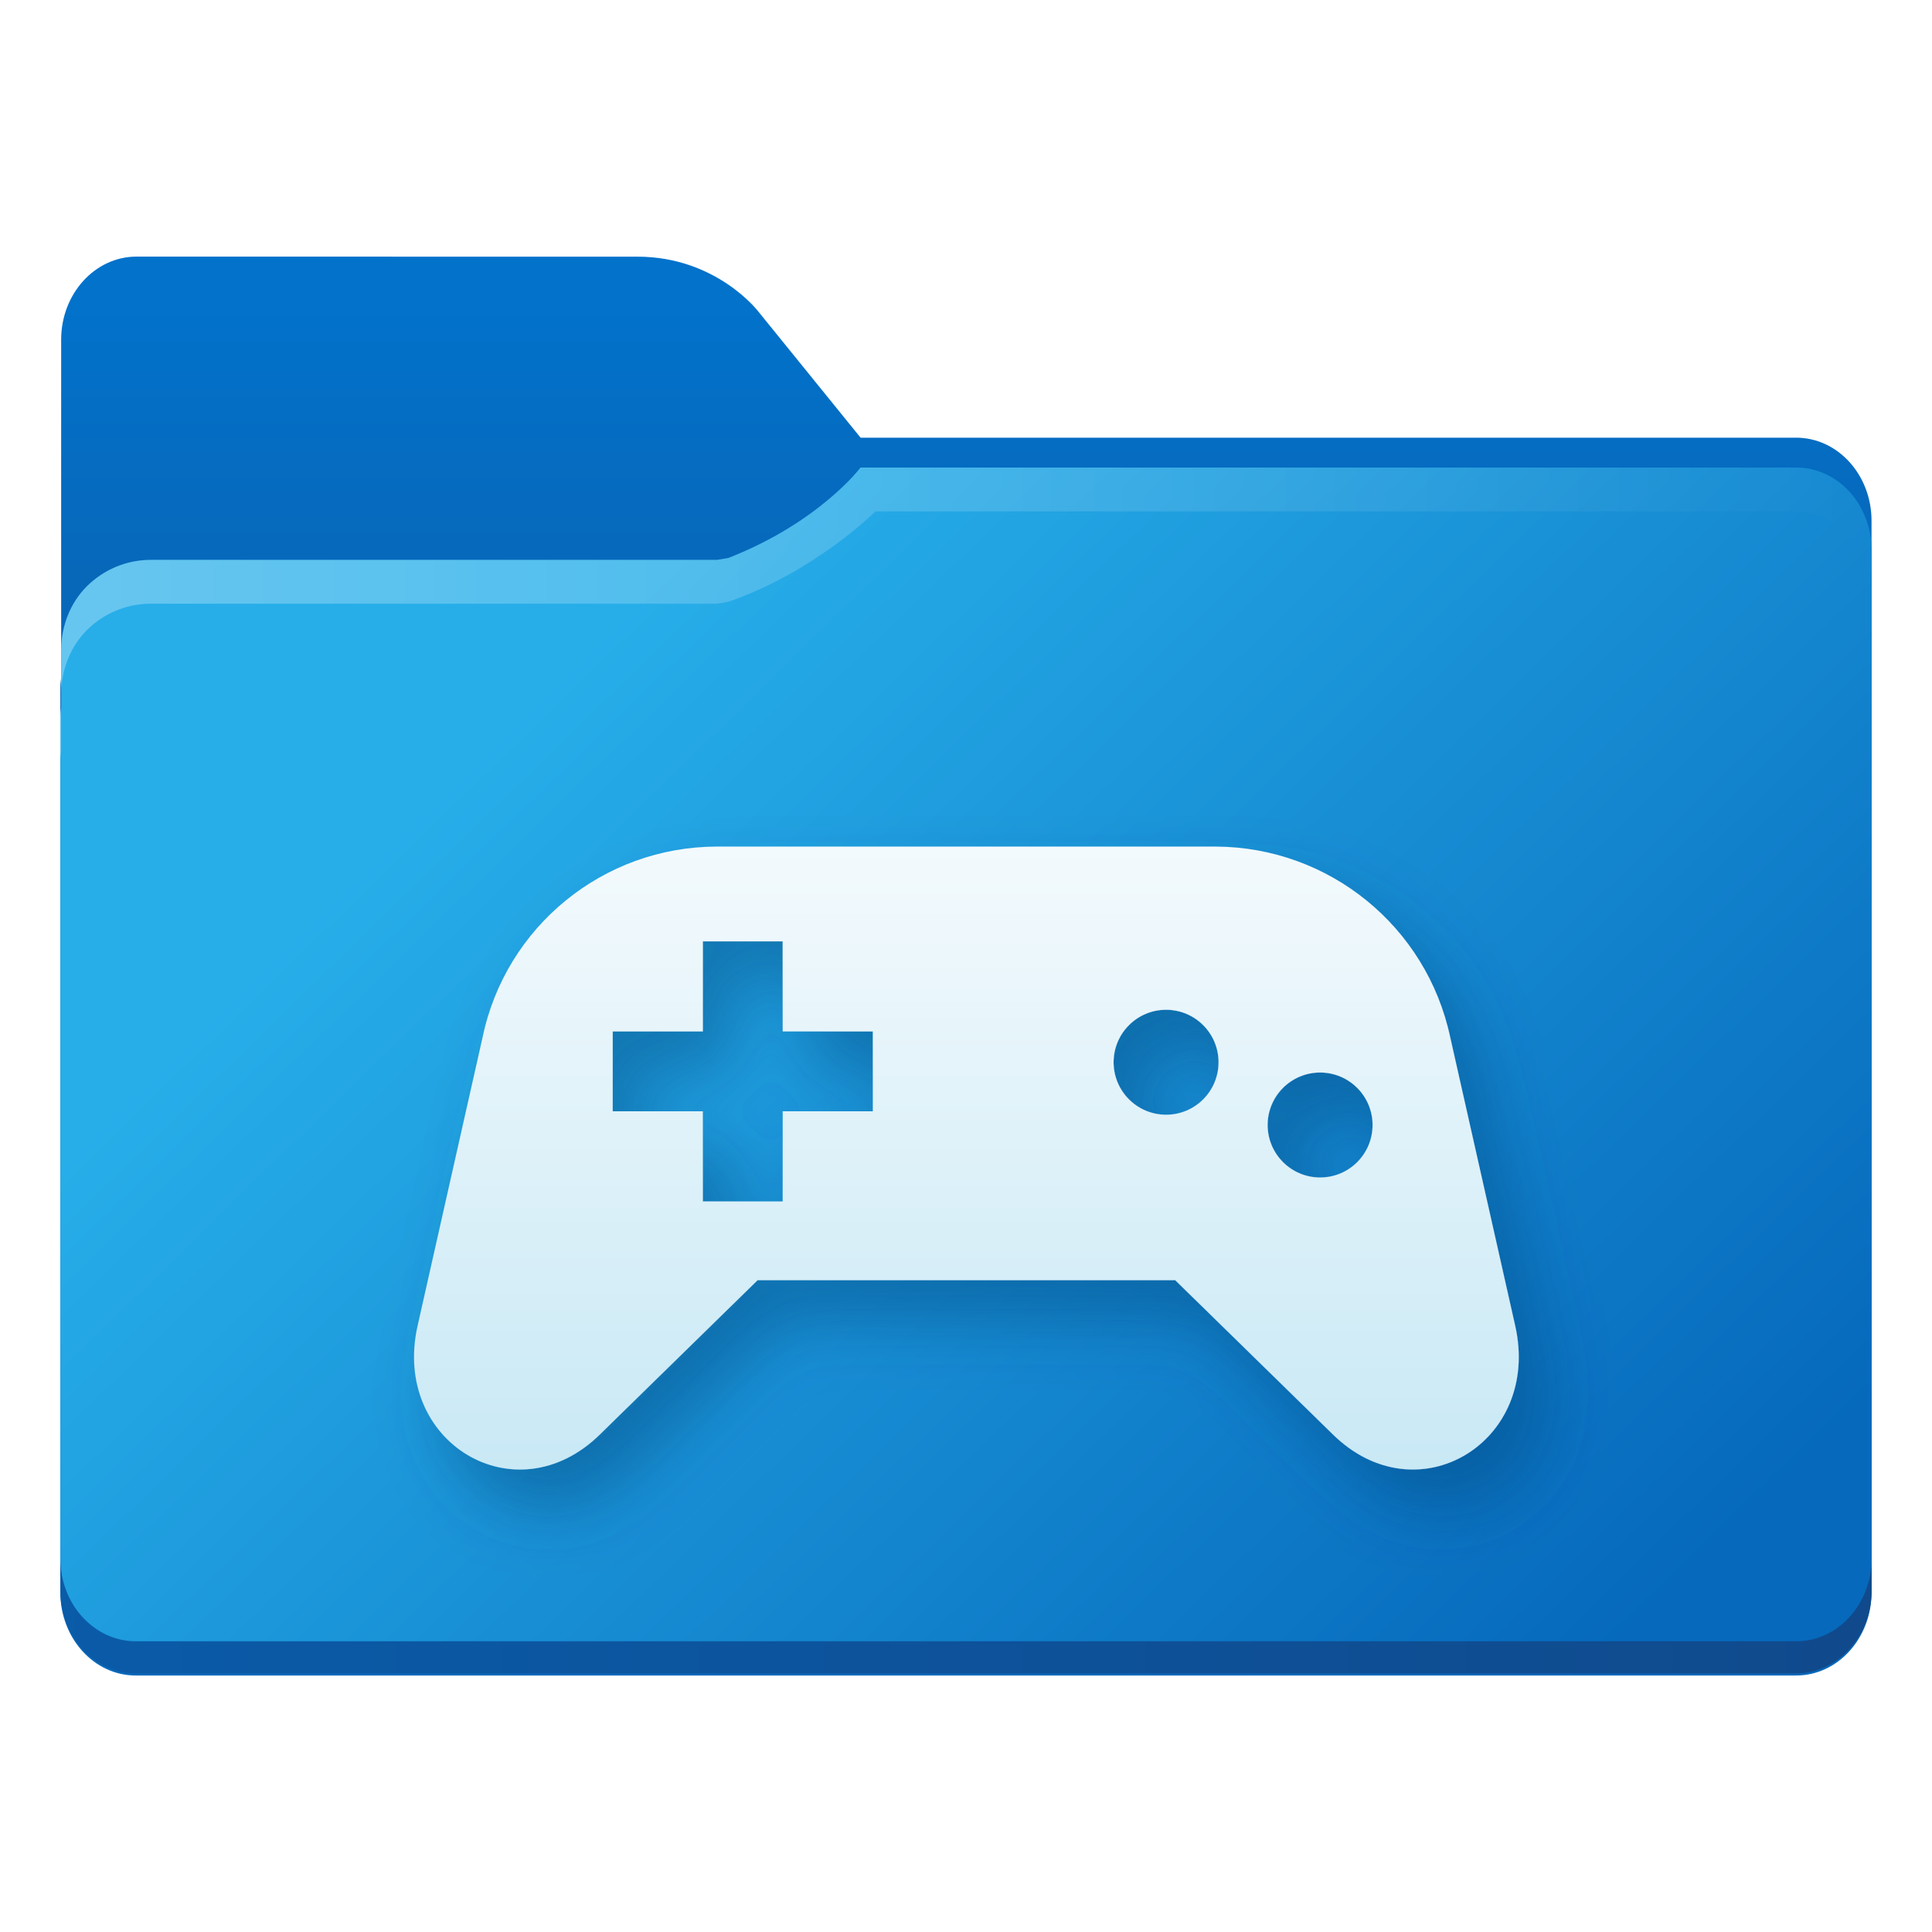
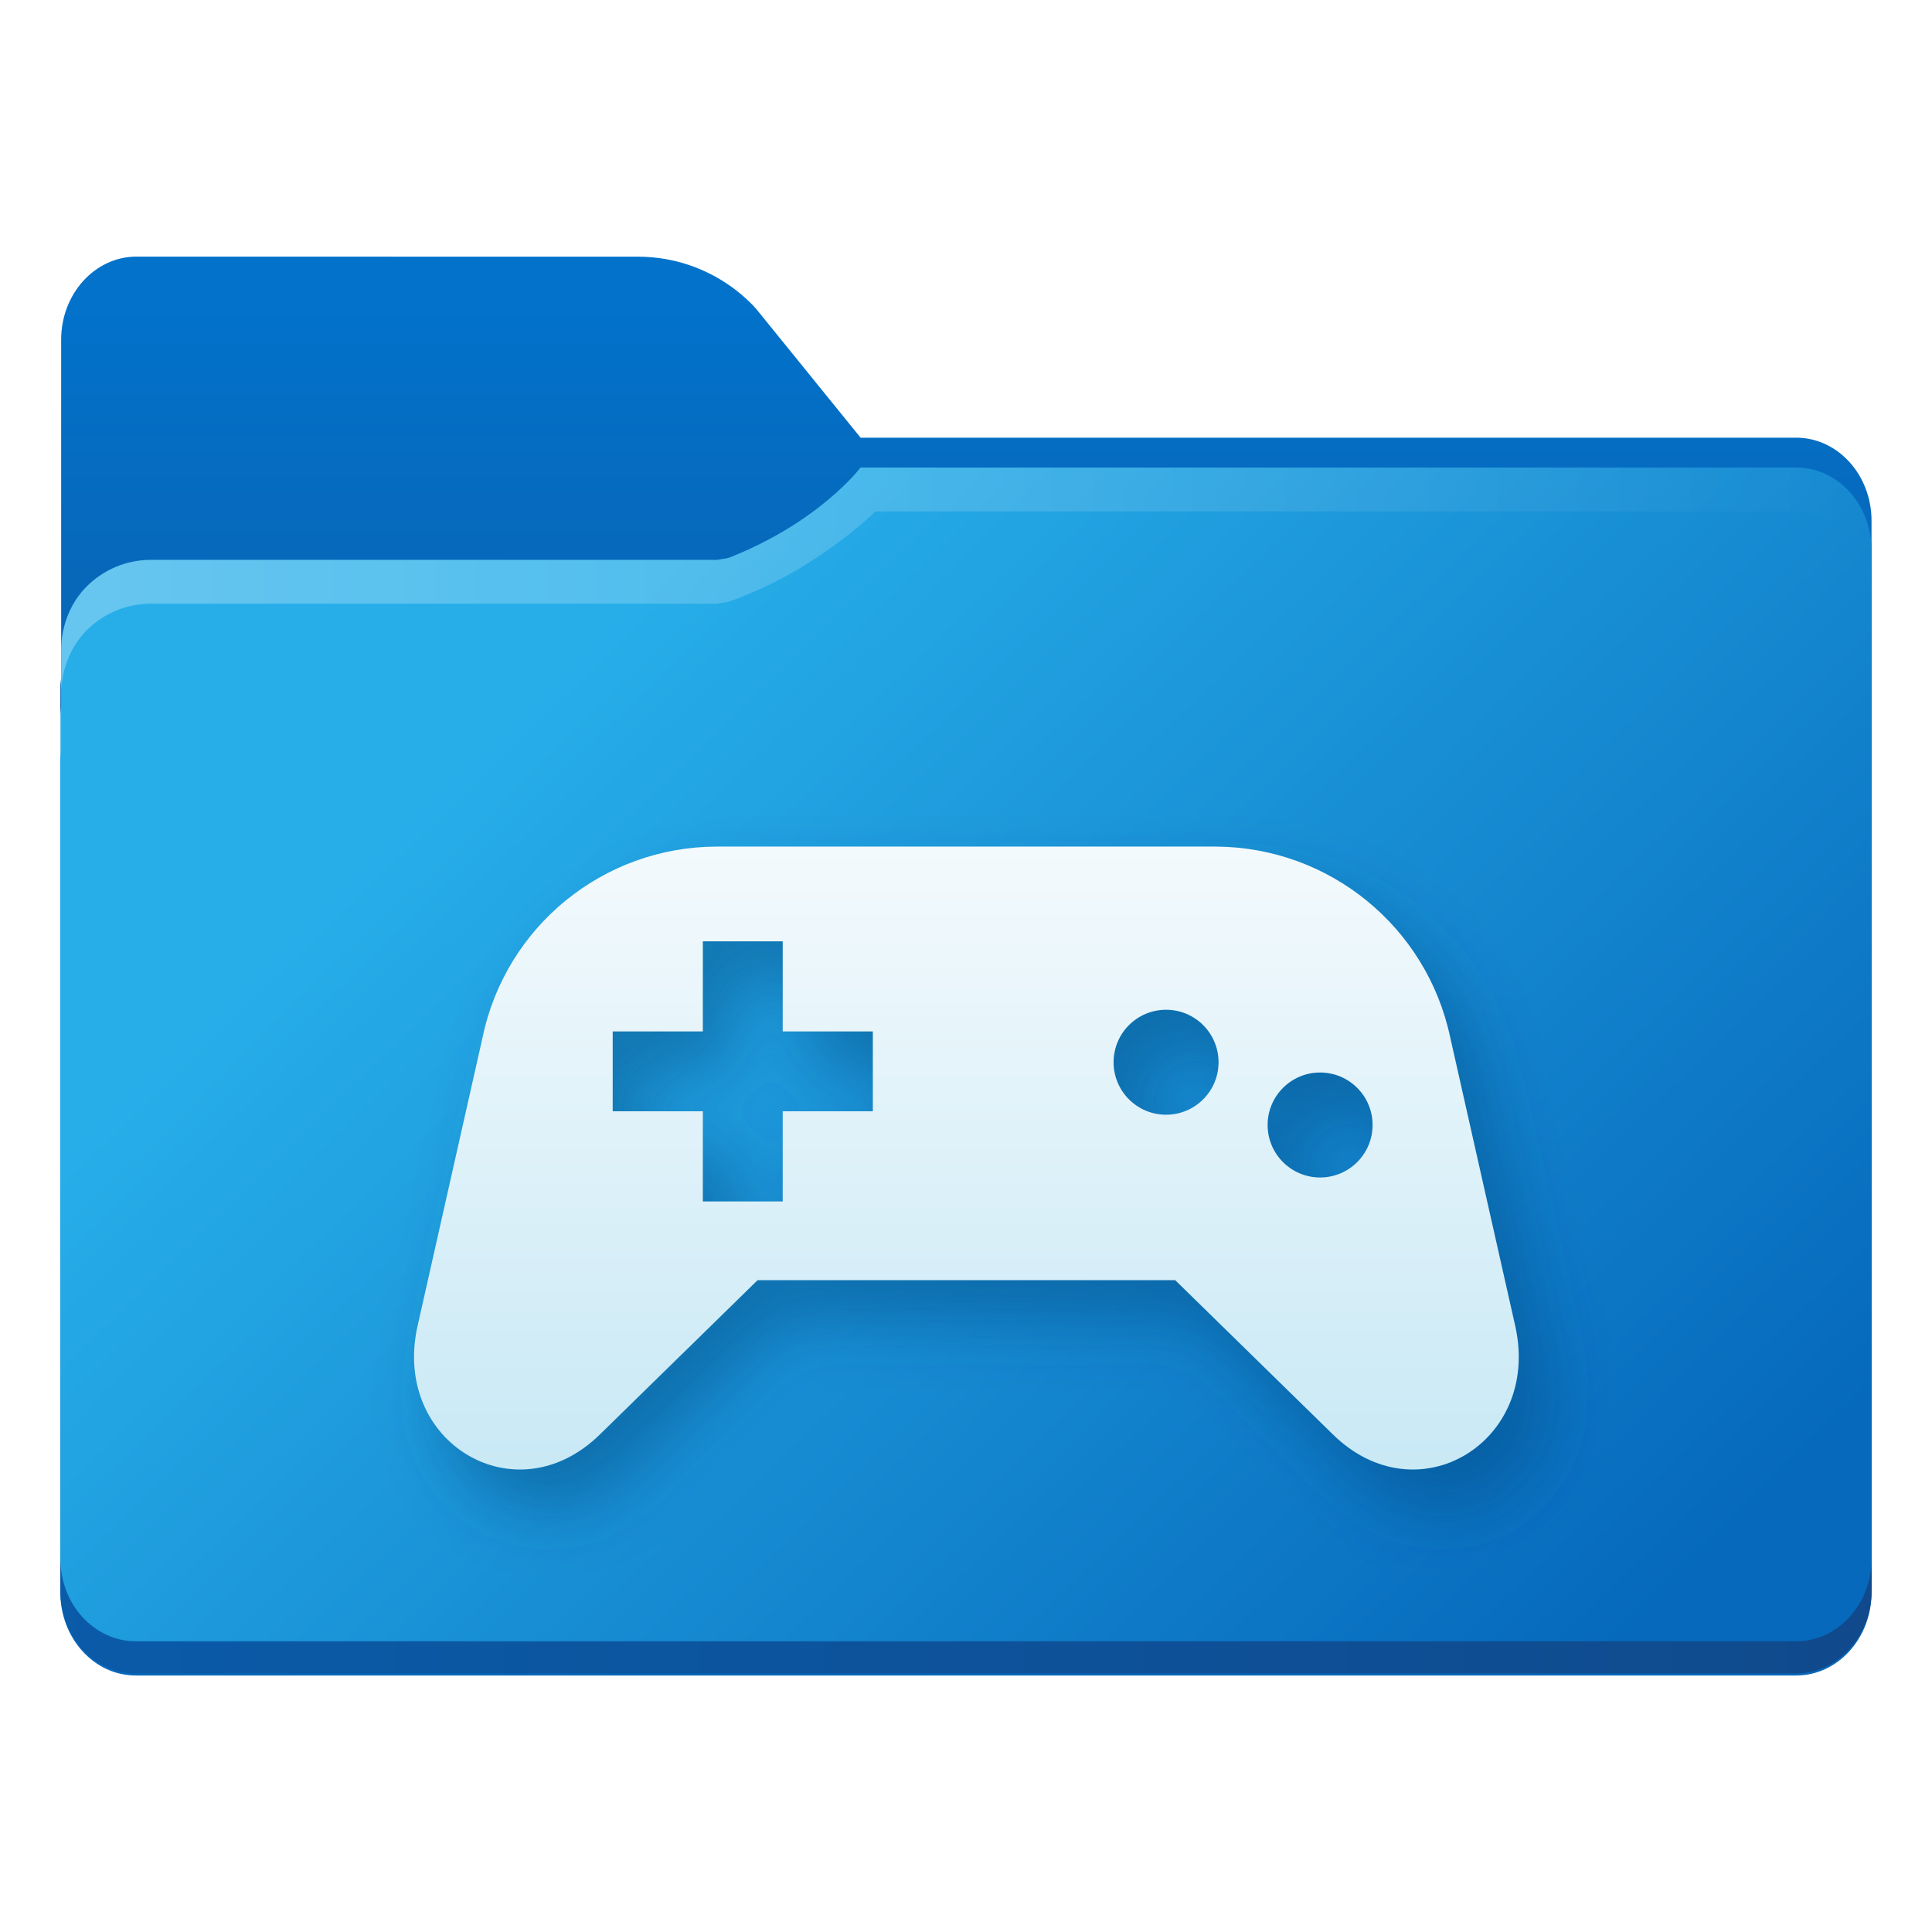
<svg xmlns="http://www.w3.org/2000/svg" width="64" height="64" viewBox="0 0 16.933 16.933">
  <defs>
    <linearGradient id="linearGradient1911-3-3" x1="25.085" x2="25.085" y1="24.031" y2="26.412" gradientTransform="translate(-17.898 -21.385)" gradientUnits="userSpaceOnUse">
      <stop stop-color="#0272cb" offset="0" />
      <stop stop-color="#0768ba" offset="1" />
    </linearGradient>
    <linearGradient id="linearGradient1951-6" x1="100" x2="133.19" y1="17.453" y2="51.606" gradientTransform="matrix(.26458 0 0 .26458 -20.108 -.13536)" gradientUnits="userSpaceOnUse">
      <stop stop-color="#27aee9" offset="0" />
      <stop stop-color="#0669bc" offset="1" />
    </linearGradient>
    <linearGradient id="linearGradient11110-7" x1=".529" x2="16.404" y1="5.381" y2="5.381" gradientTransform="translate(-2.54e-4,4.144e-5)" gradientUnits="userSpaceOnUse">
      <stop stop-color="#fff" offset="0" />
      <stop stop-color="#fff" stop-opacity="0" offset="1" />
    </linearGradient>
    <linearGradient id="linearGradient29077" x1=".529" x2="16.404" y1="14.179" y2="14.179" gradientTransform="translate(-.000254 -.015458)" gradientUnits="userSpaceOnUse">
      <stop stop-color="#0a5ba8" stop-opacity=".996" offset="0" />
      <stop stop-color="#104a8c" stop-opacity=".996" offset="1" />
    </linearGradient>
    <linearGradient id="badge" x1="0" x2="0" y1="6.4" y2="13.1" gradientUnits="userSpaceOnUse">
      <stop stop-color="#fbfdfe" offset="0" />
      <stop stop-color="#c7e8f5" offset="1" />
    </linearGradient>
-     <filter id="shadow" x="-35%" y="-35%" width="170%" height="180%">
-       <feDropShadow dx=".25" dy=".35" stdDeviation=".28" flood-color="#08477d" flood-opacity=".45" />
+     <g id="symbol" fill="url(#badge)">
+       <path fill-rule="evenodd" d="M6.28 7.42h4.38a2.11 2.11 0 0 1 2.05 1.67l.57 2.53c.23 1.02-.86 1.68-1.6.95l-1.38-1.35H6.64l-1.38 1.35c-.74.73-1.83.07-1.6-.95l.57-2.53a2.1 2.1 0 0 1 2.05-1.67zm-.12.83v.79h-.79v.7h.79v.79h.7v-.79h.79v-.7h-.79v-.79zm4.06 1.52a.46.46 0 1 0 0-.92.46.46 0 0 0 0 .92zm1.35.55a.46.46 0 1 0 0-.92.46.46 0 0 0 0 .92z" />
+     </g>
+     <filter id="shadow" filterUnits="userSpaceOnUse" x="2" y="5" width="13" height="10">
+       <feGaussianBlur in="SourceAlpha" stdDeviation=".28" />
+       <feOffset dx=".25" dy=".35" result="shadowMask" />
+       <feFlood flood-color="#08477d" flood-opacity=".45" />
+       <feComposite in2="shadowMask" operator="in" />
    </filter>
  </defs>
  <path d="m1.197 2.249c-0.365 0-0.661 0.326-0.661 0.728v2.964c-0.003 0.026-0.007 0.052-0.007 0.079v7.937c0 0.402 0.296 0.728 0.661 0.728h14.552c0.365 0 0.661-0.326 0.661-0.728v-9.393c0-0.402-0.296-0.728-0.661-0.728v5.16e-4h-8.199l-0.899-1.109s-0.366-0.478-1.058-0.478h-1.323z" fill="url(#linearGradient1911-3-3)" />
  <path d="m7.542 4.098s-0.359 0.479-1.157 0.792c-0.033 0.006-0.065 0.012-0.101 0.017h-4.961c-0.22 0-0.418 0.089-0.562 0.232-0.139 0.139-0.22 0.333-0.225 0.546v0.517c-0.003 0.026-0.007 0.052-0.007 0.079v7.395c0 0.201 0.074 0.383 0.193 0.514s0.286 0.213 0.468 0.213h14.552c0.183 0 0.348-0.082 0.468-0.213s0.194-0.313 0.194-0.514v-8.851c0-0.201-0.074-0.383-0.194-0.515-0.119-0.131-0.284-0.212-0.467-0.212h-7.482z" fill="url(#linearGradient1951-6)" />
  <path d="m7.542 4.098s-0.359 0.479-1.157 0.792c-0.033 0.006-0.065 0.012-0.101 0.017h-4.961c-0.22 0-0.418 0.089-0.562 0.232-0.139 0.139-0.22 0.333-0.225 0.546v0.384c0.005-0.212 0.086-0.406 0.225-0.546 0.143-0.143 0.342-0.232 0.562-0.232h4.961c0.036-0.005 0.068-0.011 0.101-0.017 0.759-0.263 1.288-0.792 1.288-0.792h8.071c0.182 3.7e-4 0.347 0.081 0.467 0.212 0.12 0.132 0.194 0.314 0.194 0.515v-0.384c0-0.201-0.074-0.383-0.194-0.515-0.119-0.131-0.284-0.212-0.467-0.212h-7.482zm-7.006 2.104c-0.003 0.026-0.007 0.052-0.007 0.079v0.384c0-0.027 0.004-0.053 0.007-0.079z" fill="url(#linearGradient11110-7)" opacity=".3" />
  <path d="m0.529 13.658v0.282c0 0.201 0.074 0.383 0.193 0.514s0.286 0.213 0.468 0.213h14.552c0.183 0 0.348-0.082 0.468-0.213s0.194-0.313 0.194-0.514v-0.282c0 0.201-0.074 0.383-0.194 0.514-0.12 0.132-0.285 0.213-0.468 0.213h-14.552c-0.183 0-0.348-0.082-0.468-0.213s-0.193-0.313-0.193-0.514z" fill="url(#linearGradient29077)" />
-   <g fill="url(#badge)" filter="url(#shadow)">
-     <path fill-rule="evenodd" d="M6.28 7.42h4.38a2.11 2.11 0 0 1 2.05 1.67l.57 2.53c.23 1.02-.86 1.68-1.6.95l-1.38-1.35H6.64l-1.38 1.35c-.74.73-1.83.07-1.6-.95l.57-2.53a2.1 2.1 0 0 1 2.05-1.67zm-.12.83v.79h-.79v.7h.79v.79h.7v-.79h.79v-.7h-.79v-.79zm4.06 1.52a.46.46 0 1 0 0-.92.46.46 0 0 0 0 .92zm1.35.55a.46.46 0 1 0 0-.92.46.46 0 0 0 0 .92z" />
-   </g>
+   <use href="#symbol" filter="url(#shadow)" />
+   <use href="#symbol" />
</svg>
